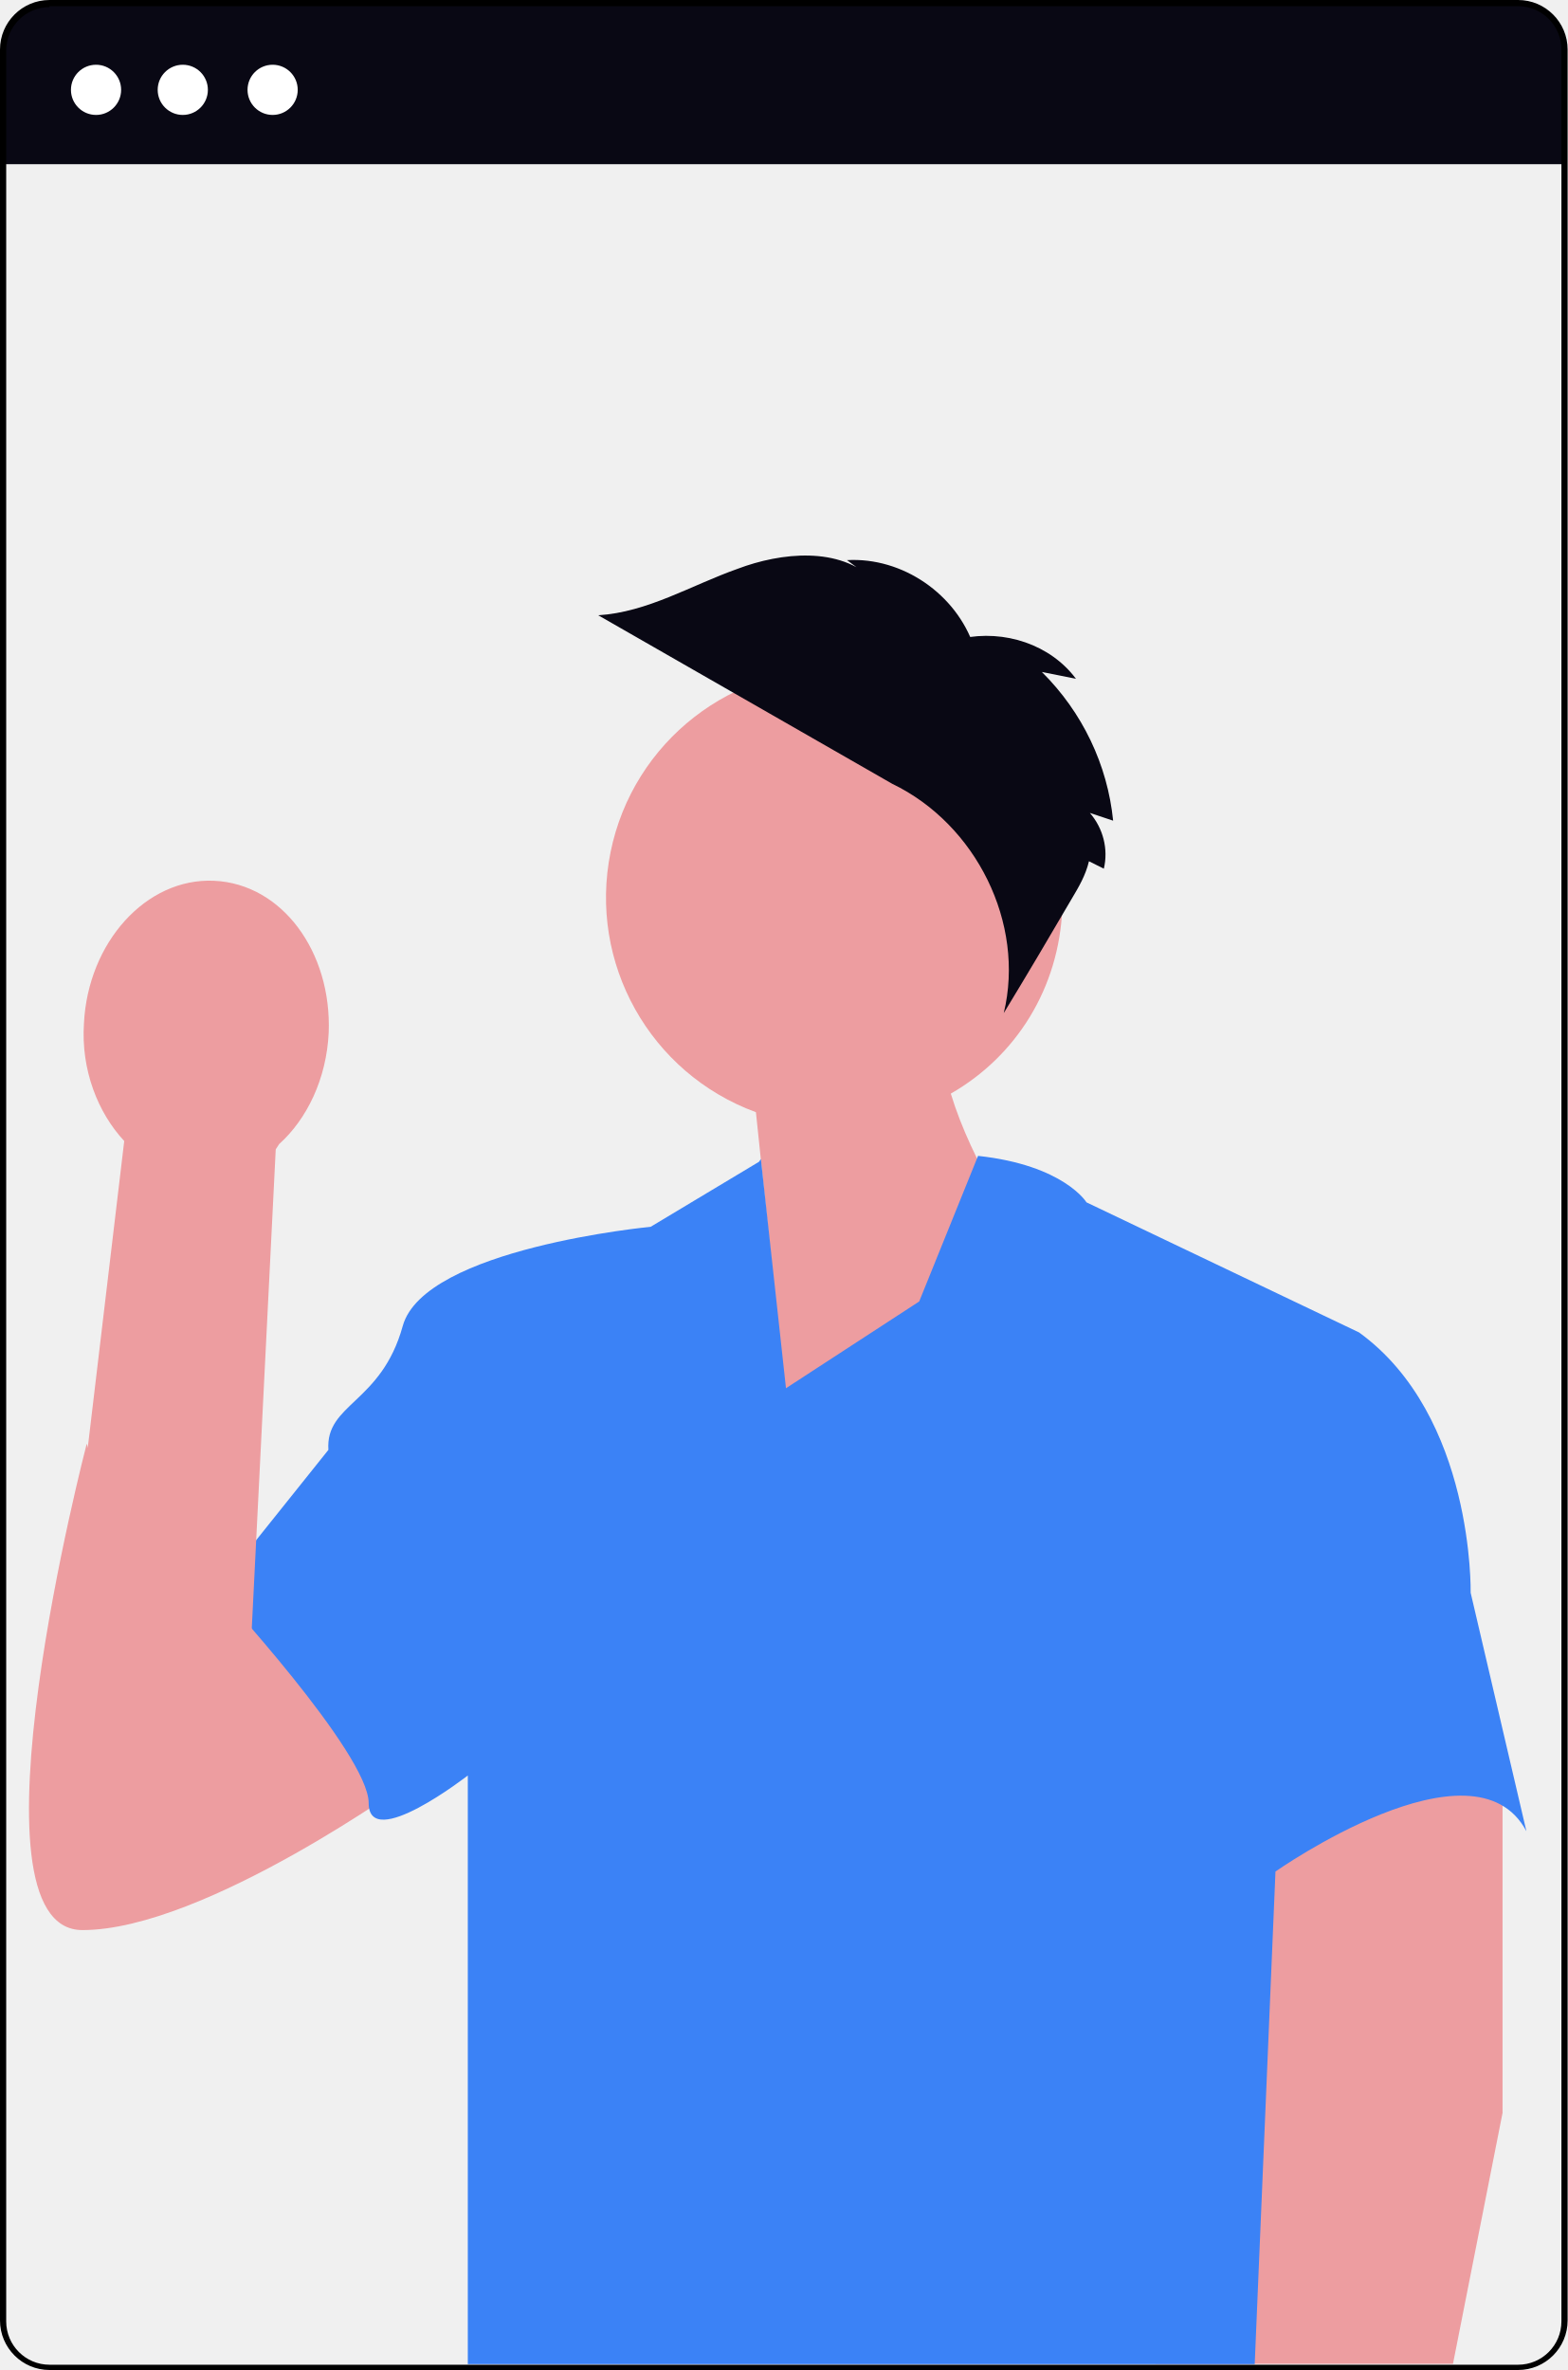
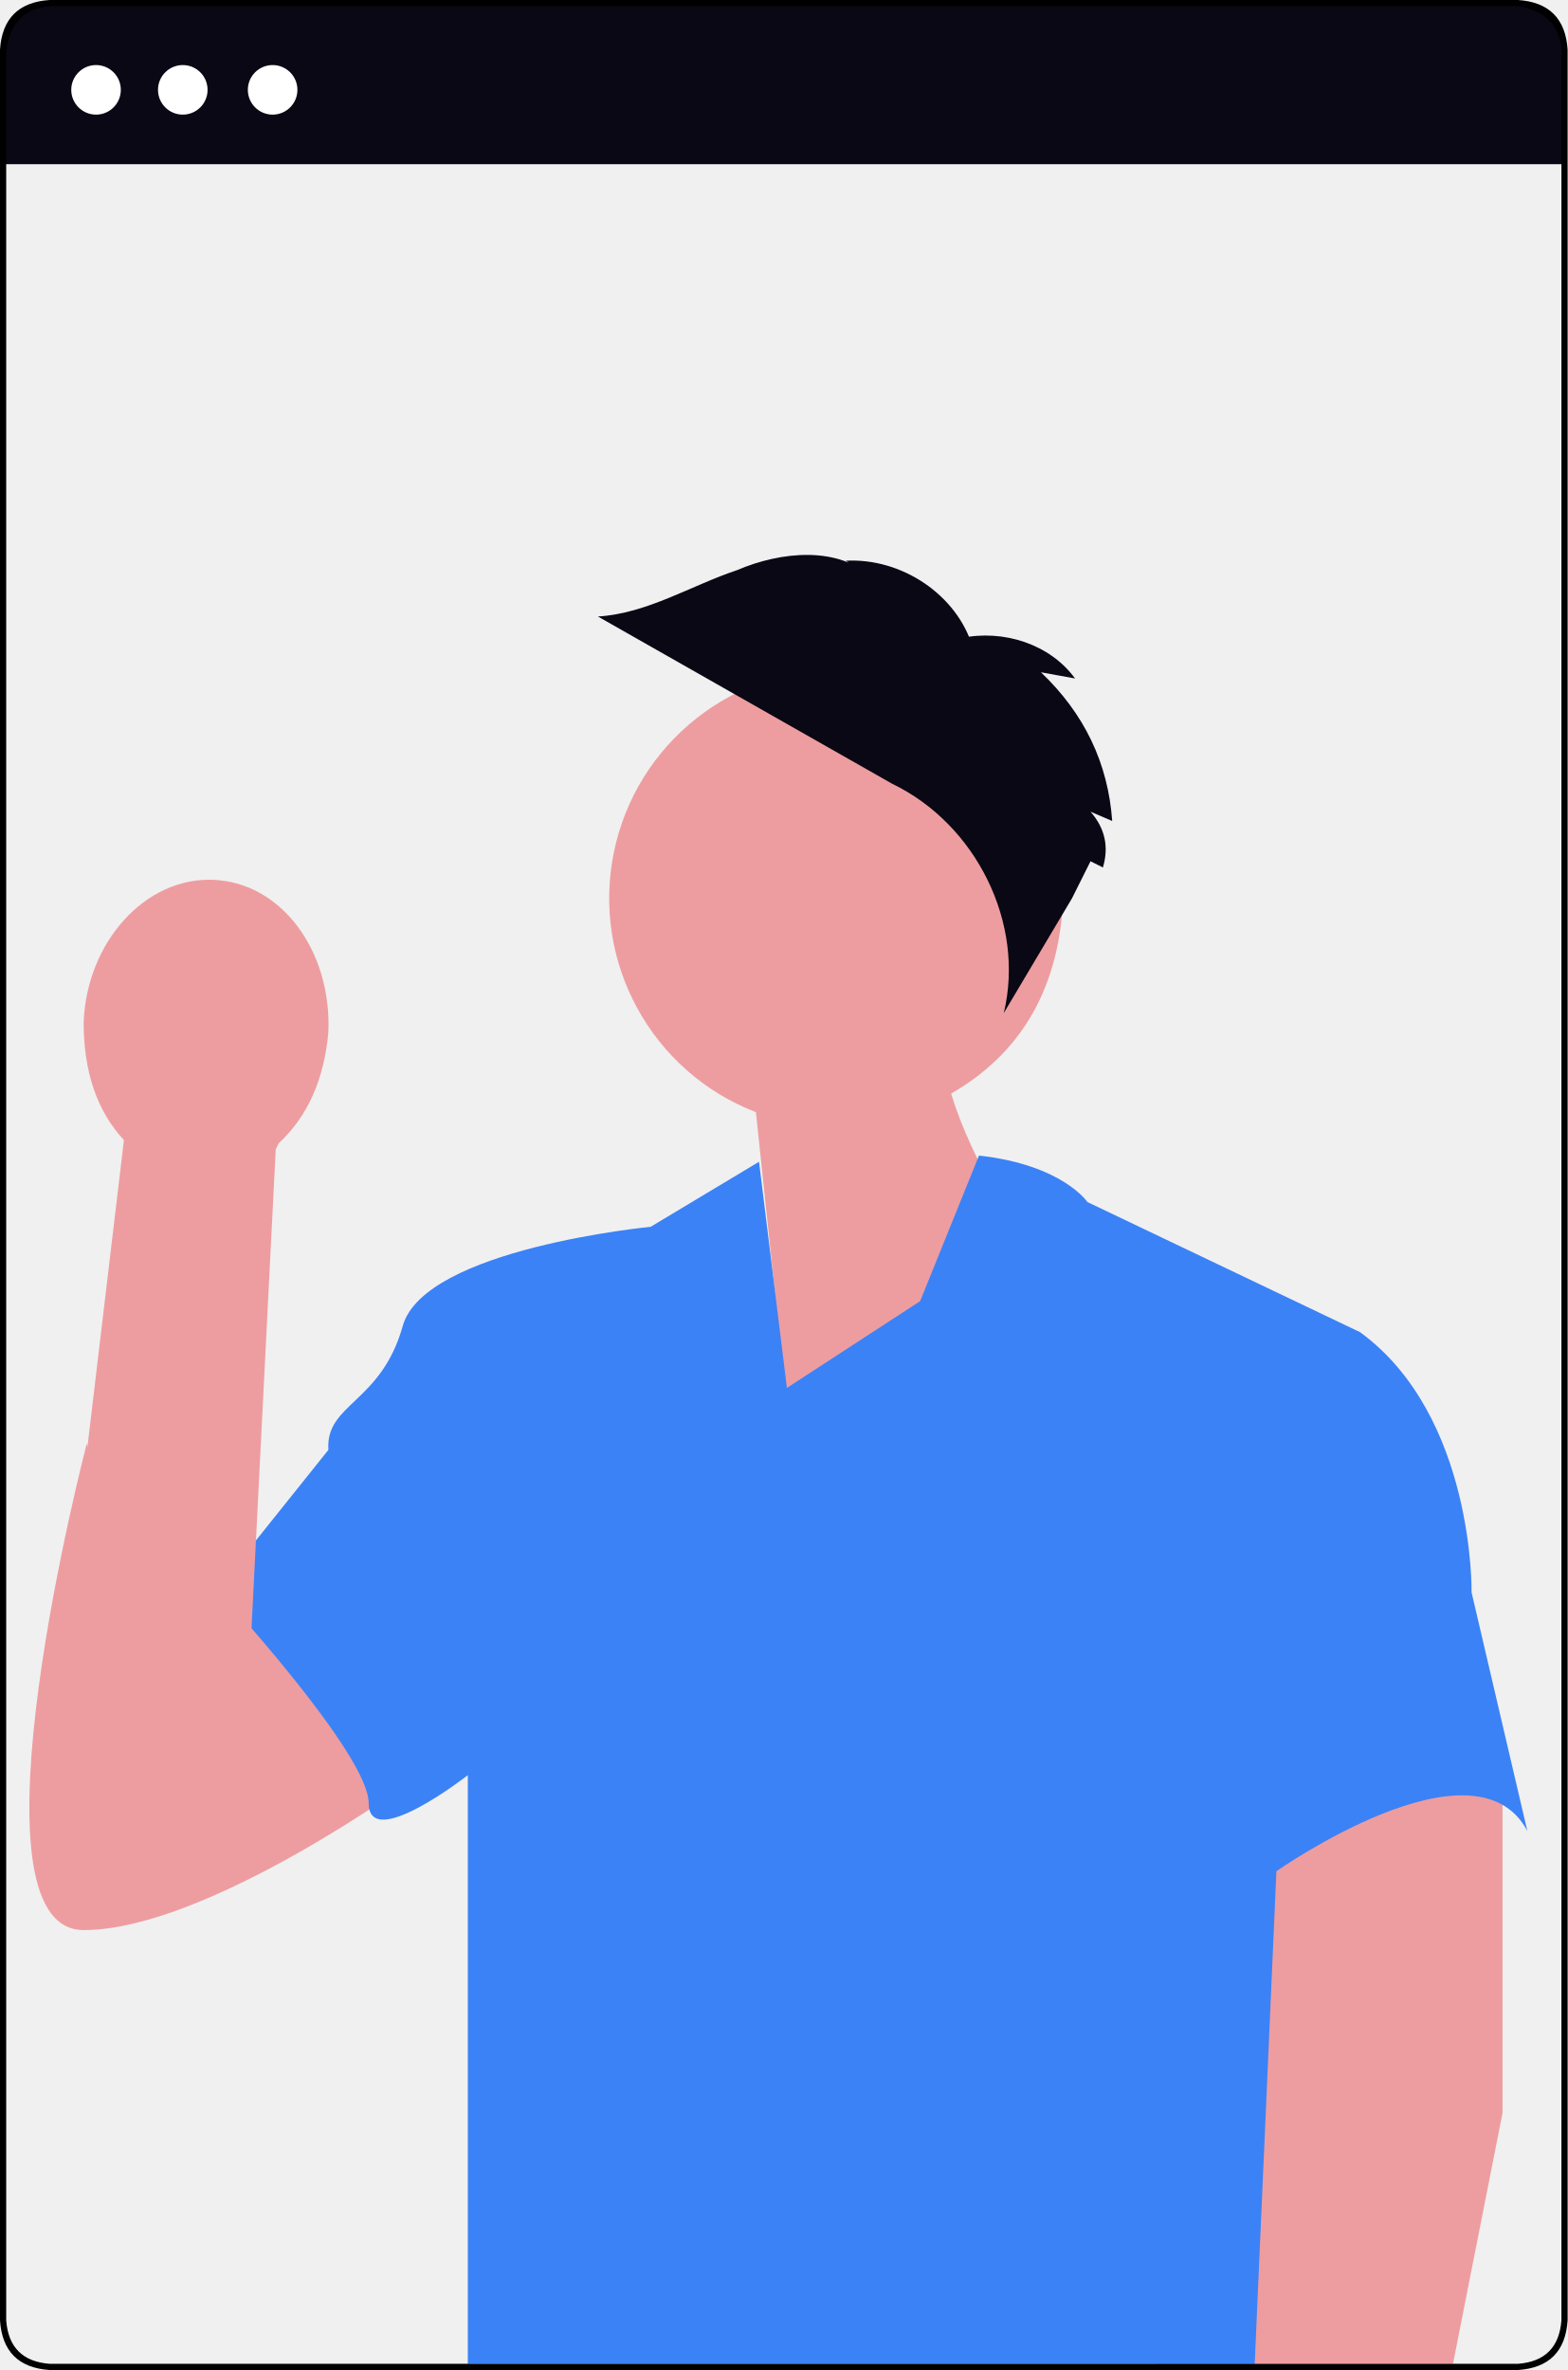
<svg xmlns="http://www.w3.org/2000/svg" width="506" height="765" viewBox="0 0 506 765">
-   <path fill="#ed9da0" d="M343 293c1.9-41-30-75-70-77a73.8 73.8 0 0 0-29 143l9.9 95 75-57s-15-21-22-44c21-12 35-34 36-60ZM50 538l-22-72s-41 157-1.4 157 107-49 107-49l-52-63-32 27Zm435 35v109l-16 81h-96l39-184z" />
-   <path fill="#3b82f6" d="m245 375-35 21s-73 6.9-80 32c-6.9 25-25 25-24 40l-36 45s49 53 49 69 32-8.9 32-8.9v190h254l6.7-159s64-45 81-13l-18-77s1.2-57-36-84l-88-42s-7.3-12-35-15l-19 47-43 28-8.1-74Z" />
-   <path fill="#090814" d="M288 253c27 13 43 45 36 74 7.3-12 15-25 22-37 2.2-3.7 4.4-7.4 5.5-12l4.8 2.4c1.5-6.3-.2-13-4.5-18l7.5 2.5c-1.8-18-9.9-35-23-48l11 2.2c-8.2-11-23-16-37-13l4.1 2.7c-5.7-17-23-29-41-28l8.7 6.5c-11-11-30-9-44-3.7-15 5.3-29 14-45 15" />
-   <path fill="#ed9da0" d="m89 371-8.9 178-62 4.3 22-185c-8.5-9.1-14-23-13-38 1.3-26 20-47 42-46s38 23 37 49c-.7 15-7.1 28-16 36Z" />
-   <path fill="#090814" d="M505 16v37H1.2V16C1.2 7.8 7.8 1.2 16 1.2h474a15 15 0 0 1 15 15Z" />
-   <circle cx="31" cy="29" r="8.1" fill="#fff" />
-   <circle cx="59" cy="29" r="8.1" fill="#fff" />
-   <circle cx="88" cy="29" r="8.1" fill="#fff" />
-   <path d="M490 765H16a16 16 0 0 1-16-16V16A16 16 0 0 1 16 0h474a16 16 0 0 1 16 16v733a16 16 0 0 1-16 16M16 2.3a14 14 0 0 0-14 14v733a14 14 0 0 0 14 14h474a14 14 0 0 0 14-14V16a14 14 0 0 0-14-14H16Z" />
+   <path fill="#ed9da0" d="M343 293c2-41-30-75-70-77a74 74 0 0 0-29 143l10 95 75-57s-15-21-22-44q33-19 36-60M50 538l-22-72s-41 157-1 157 107-49 107-49l-52-63zm435 35v109l-16 81h-96l39-184z" />
+   <path fill="#3b82f6" d="m245 375-35 21s-73 7-80 32-25 25-24 40l-36 45s49 53 49 69 32-9 32-9v190h254l7-159s64-45 81-13l-18-77s1-57-36-84l-88-42s-8-12-35-15l-19 47-43 28z" />
+   <path fill="#090814" d="M288 253c27 13 43 45 36 74l22-37 6-12 4 2q3-10-4-18l7 3q-2-28-23-48l11 2c-8-11-23-16-37-13l4 3c-5-17-23-29-41-28l9 6c-11-11-30-9-44-3-15 5-29 14-45 15" />
+   <path fill="#ed9da0" d="m89 371-9 178-62 4 22-185q-13-14-13-38c1-26 20-47 42-46s38 23 37 49q-2 23-16 36Z" />
+   <path fill="#090814" d="M505 16v37H1V16Q3 3 16 1h474q14 2 15 15" />
+   <circle cx="31" cy="29" r="8" fill="#fff" />
+   <circle cx="59" cy="29" r="8" fill="#fff" />
+   <circle cx="88" cy="29" r="8" fill="#fff" />
+   <path d="M490 765H16q-15-1-16-16V16Q1 1 16 0h474q15 1 16 16v733q-1 15-16 16M16 2Q4 3 2 16v733q1 13 14 14h474q13-1 14-14V16q-1-12-14-14z" />
</svg>
